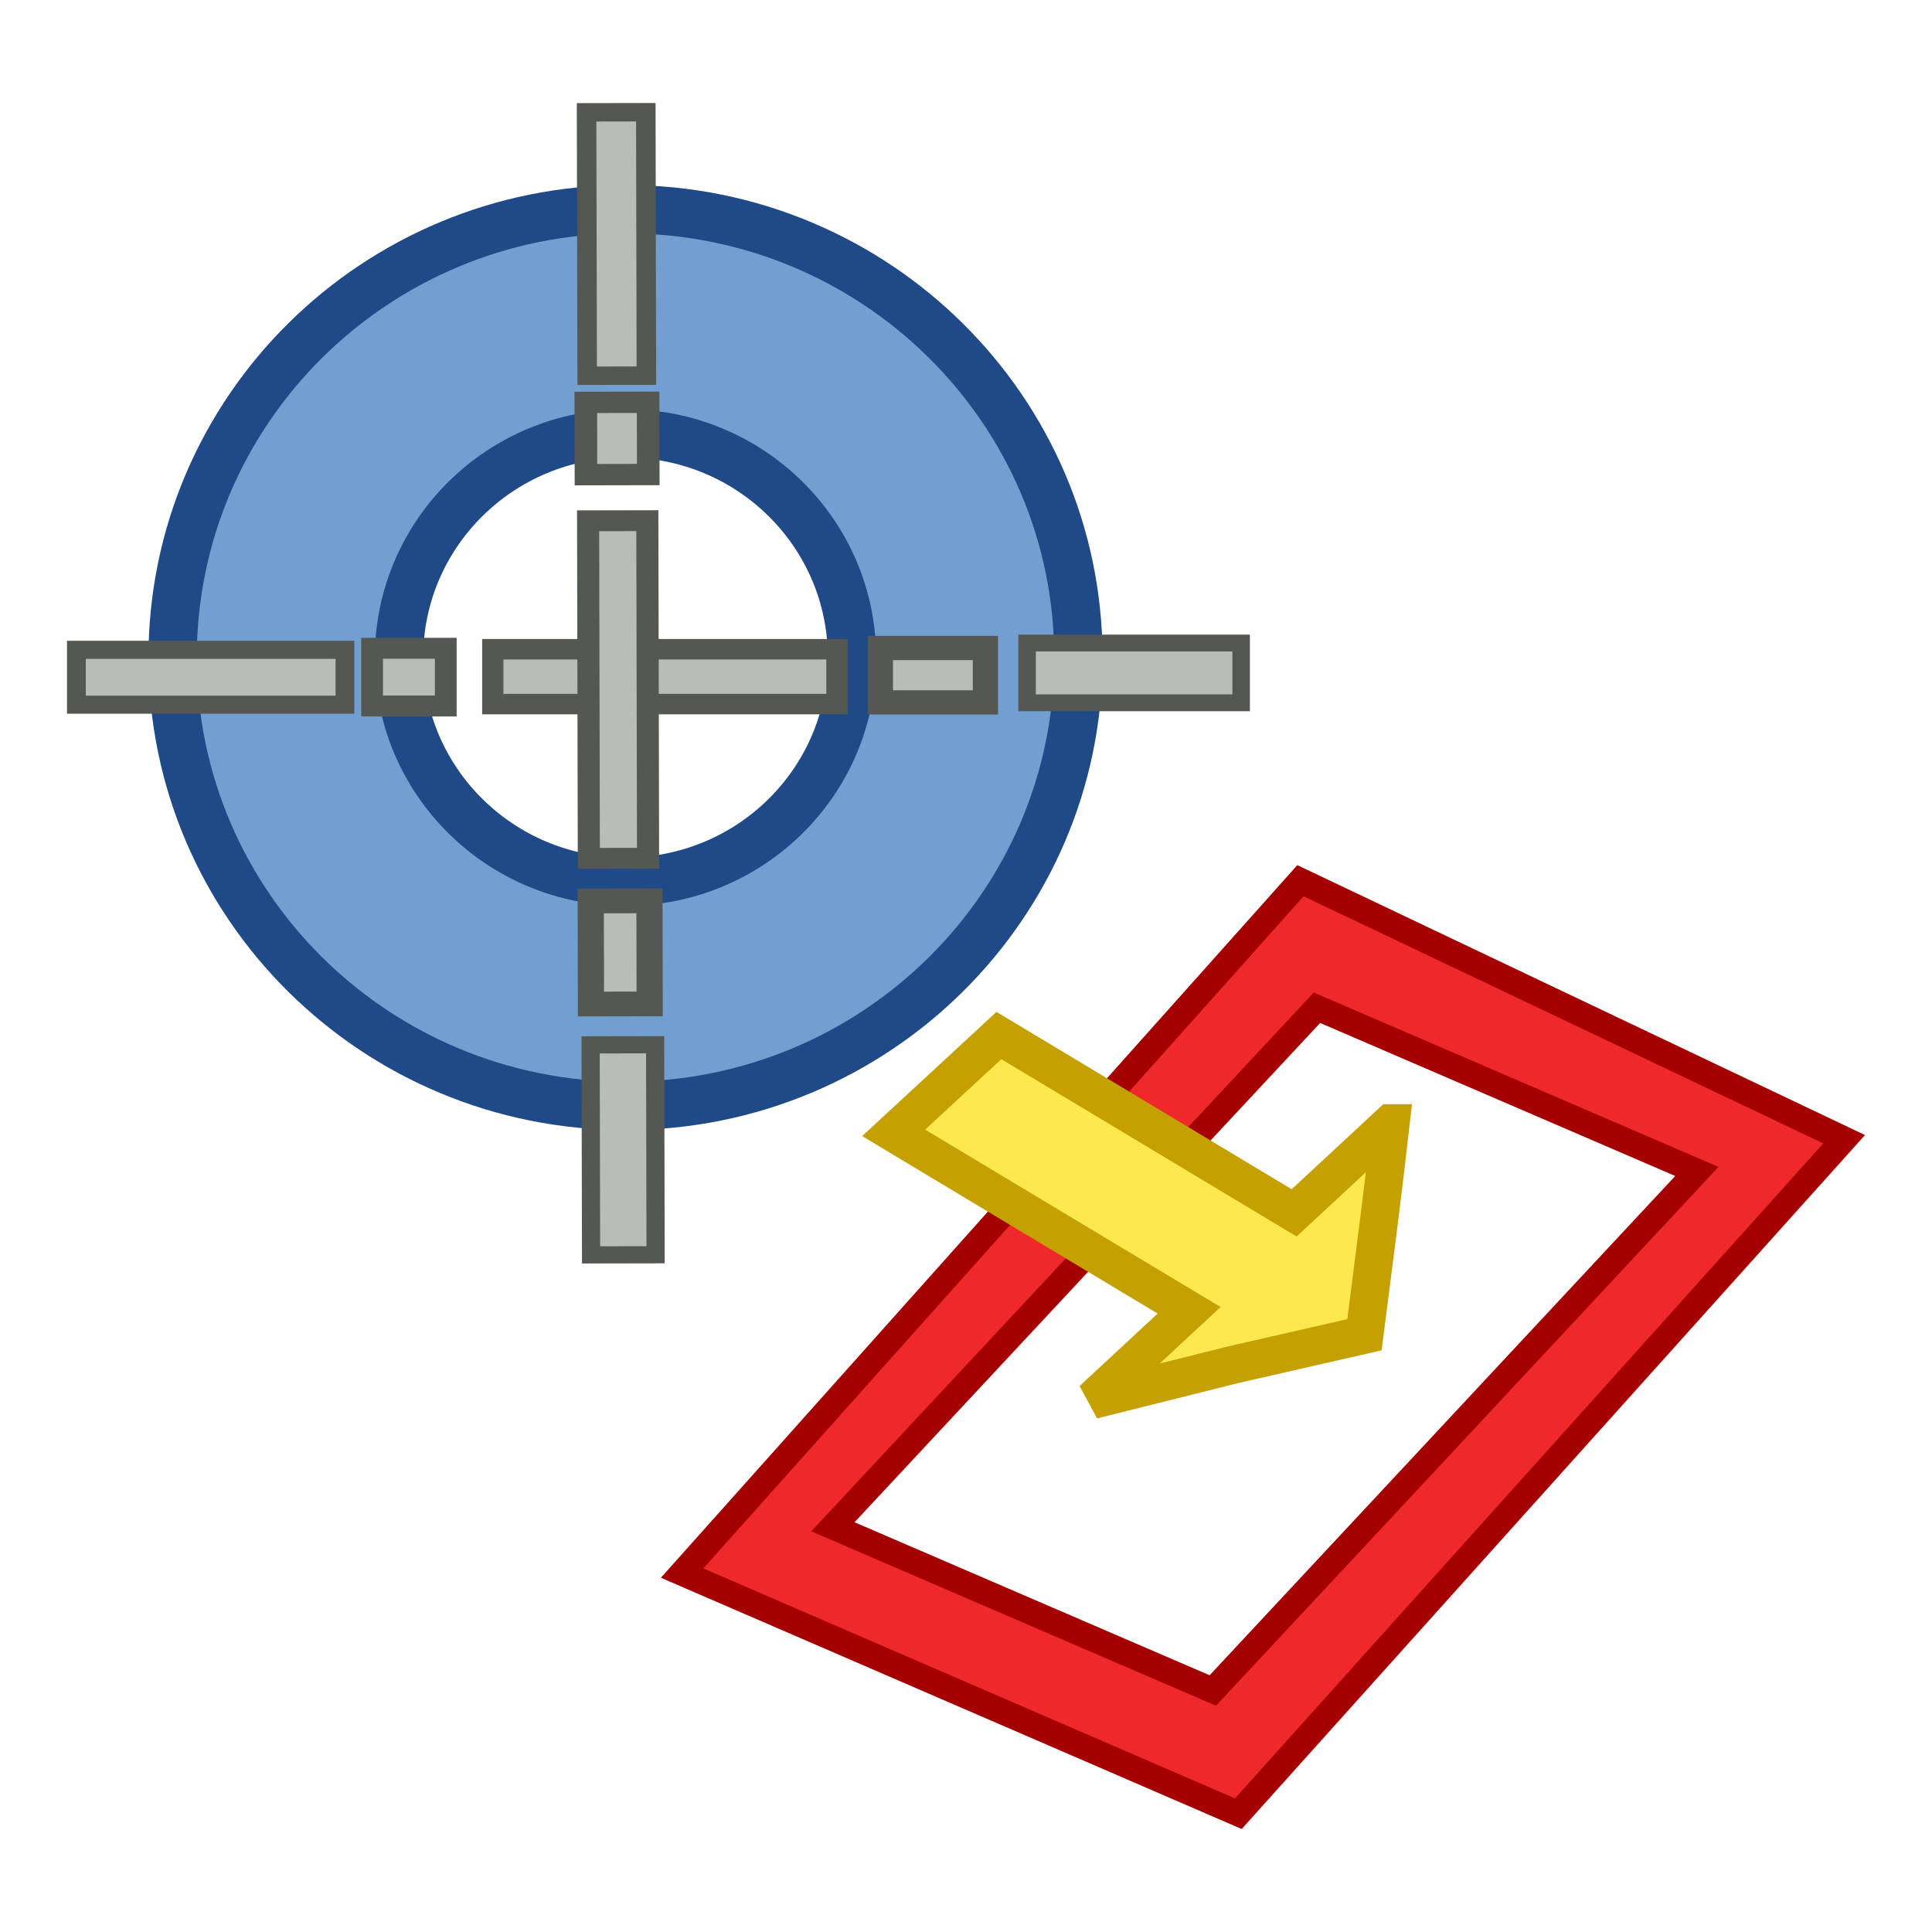
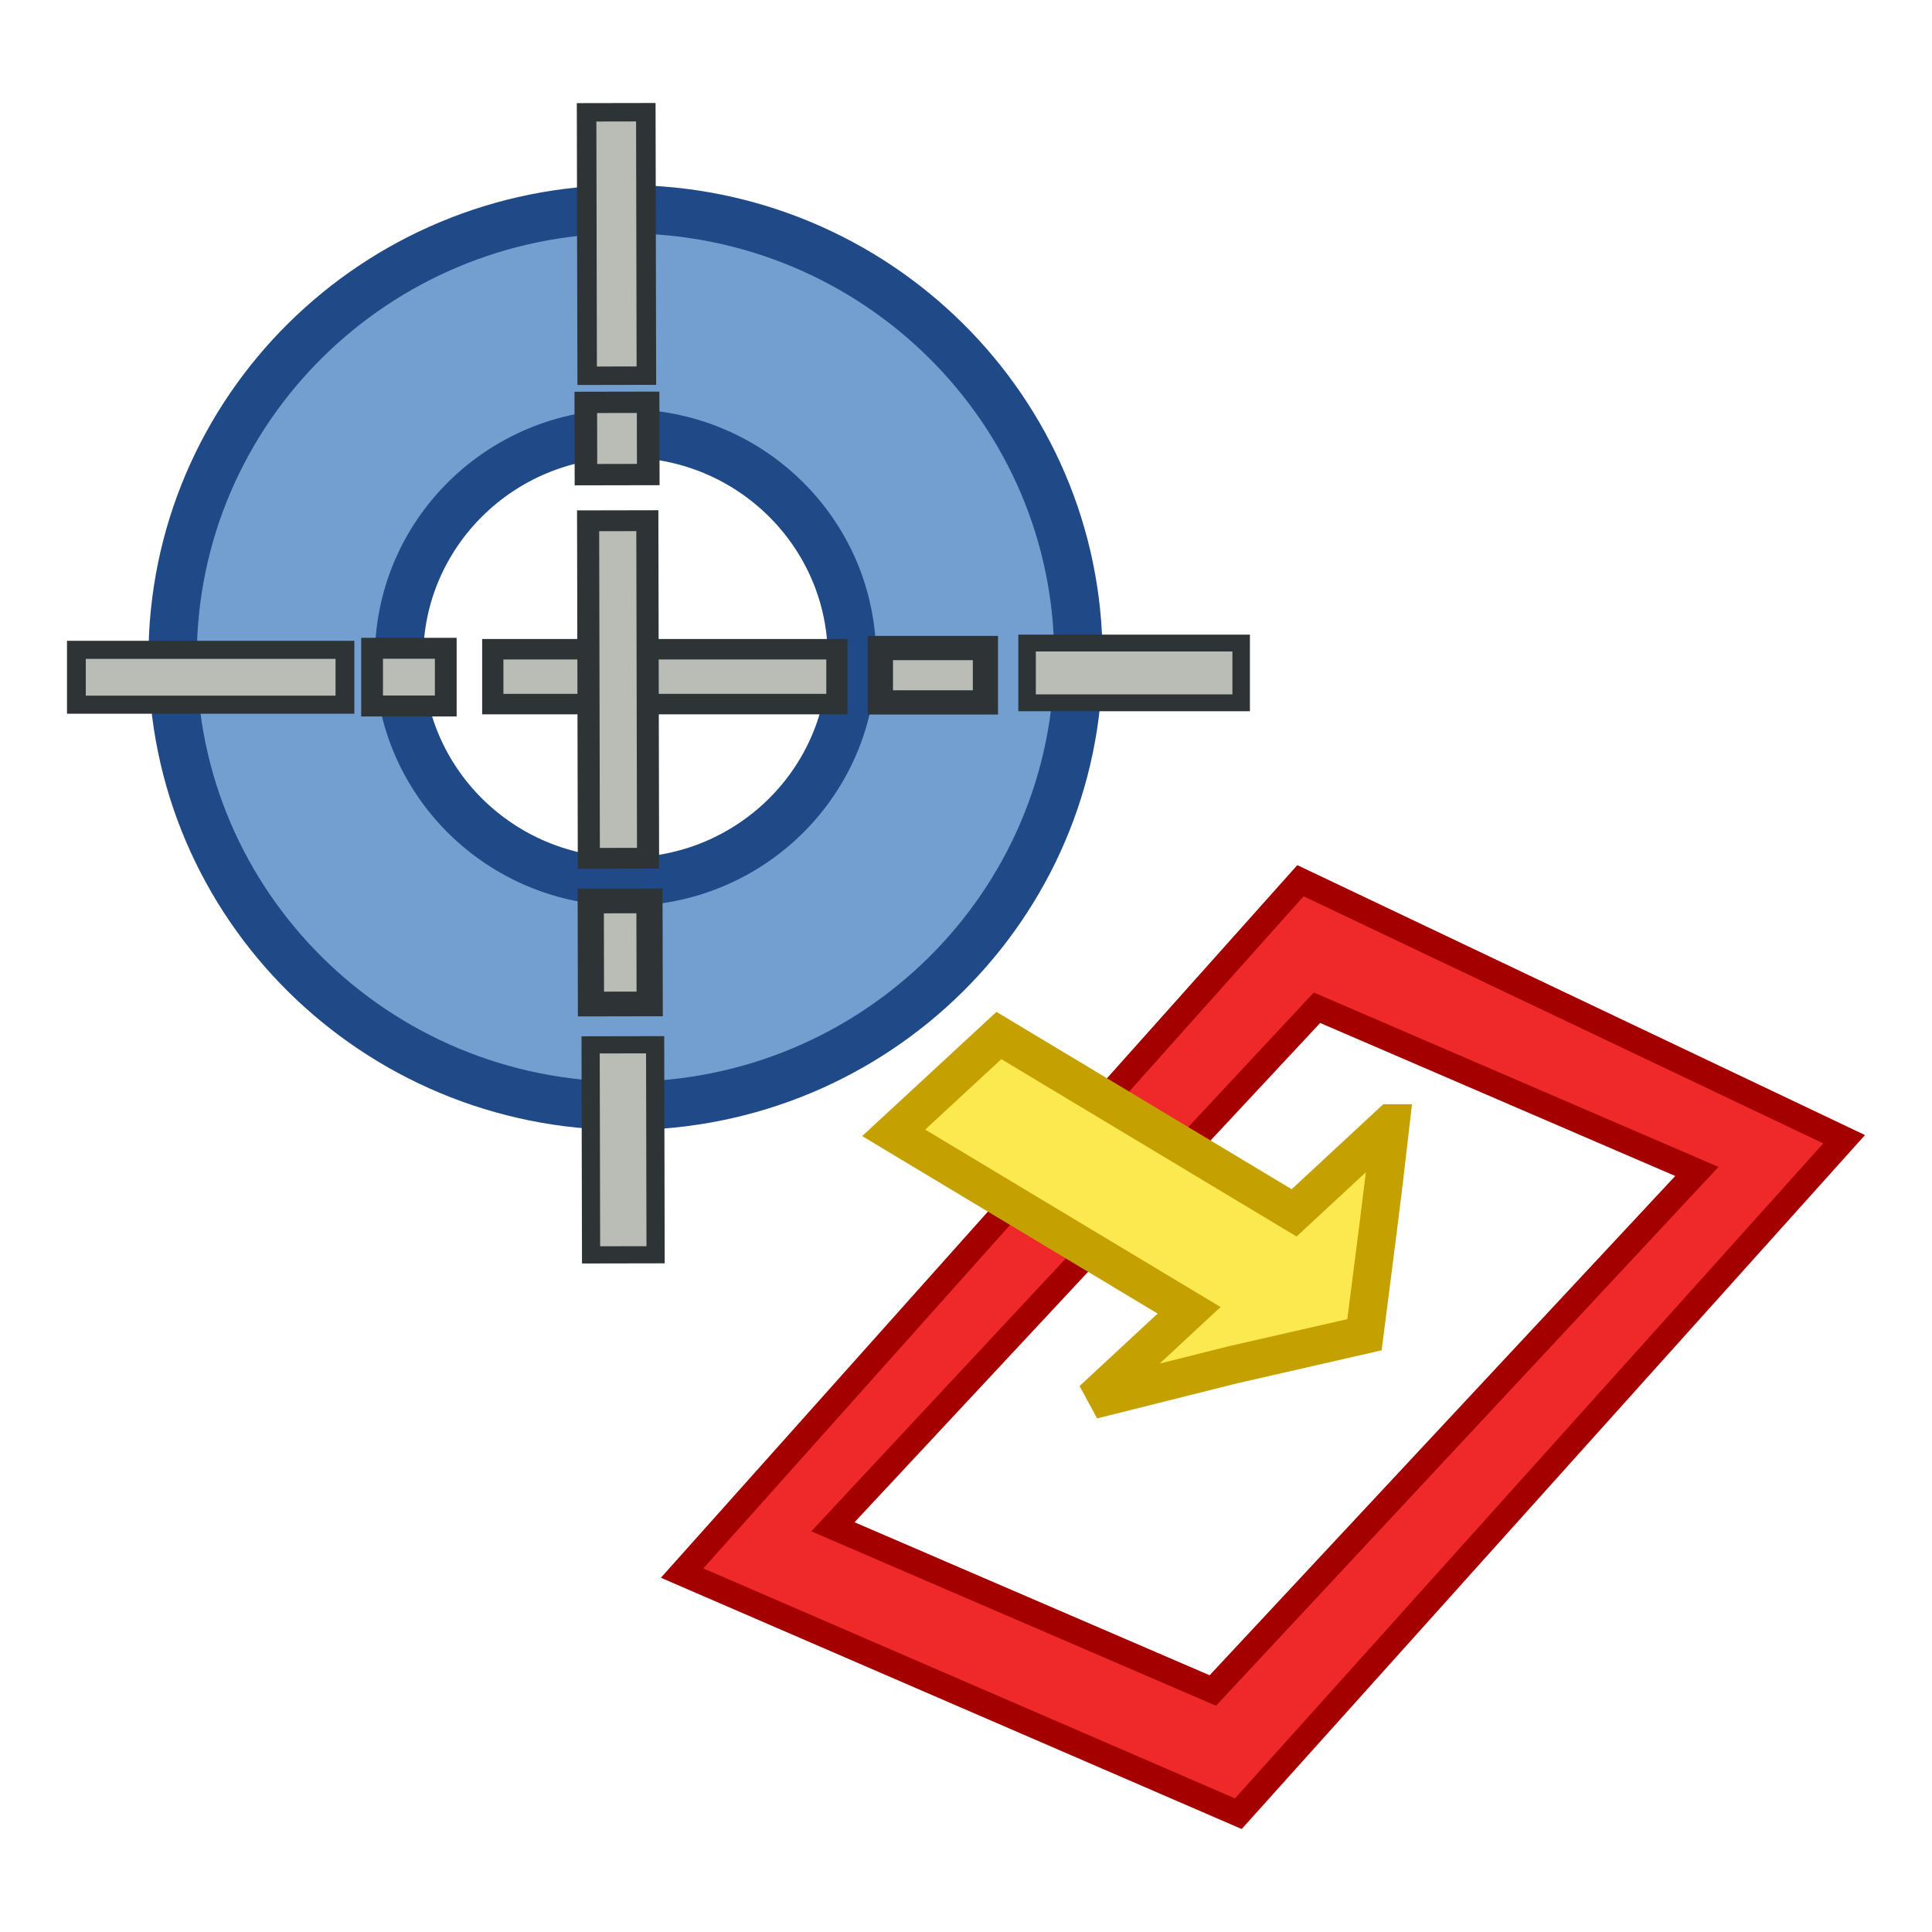
- <svg xmlns="http://www.w3.org/2000/svg" xmlns:xlink="http://www.w3.org/1999/xlink" width="64" height="64" viewBox="0 0 64 64" version="1.1" id="svg1">
-   <defs id="defs1">
-     <linearGradient id="linearGradient29">
-       <stop style="stop-color:#34e0e2;stop-opacity:1;" offset="0" id="stop29" />
-       <stop style="stop-color:#16d0d2;stop-opacity:1;" offset="1" id="stop30" />
-     </linearGradient>
-     <linearGradient id="linearGradient26">
-       <stop style="stop-color:#babdb6;stop-opacity:1;" offset="0" id="stop26" />
-       <stop style="stop-color:#555753;stop-opacity:1;" offset="1" id="stop27" />
-     </linearGradient>
-     <linearGradient id="linearGradient24">
-       <stop style="stop-color:#ffffff;stop-opacity:1;" offset="0" id="stop24" />
-       <stop style="stop-color:#eeeeec;stop-opacity:1;" offset="1" id="stop25" />
-     </linearGradient>
-     <linearGradient id="linearGradient22">
-       <stop style="stop-color:#ef2929;stop-opacity:1;" offset="0" id="stop22" />
-       <stop style="stop-color:#cc0000;stop-opacity:1;" offset="1" id="stop23" />
-     </linearGradient>
-     <linearGradient id="linearGradient19">
-       <stop style="stop-color:#e9b96e;stop-opacity:1;" offset="0" id="stop19" />
-       <stop style="stop-color:#c17d11;stop-opacity:1;" offset="1" id="stop20" />
-     </linearGradient>
-     <linearGradient id="linearGradient17">
-       <stop style="stop-color:#ad7fa8;stop-opacity:1;" offset="0" id="stop17" />
-       <stop style="stop-color:#75507b;stop-opacity:1;" offset="1" id="stop18" />
-     </linearGradient>
-     <linearGradient id="linearGradient13">
-       <stop style="stop-color:#fcaf3e;stop-opacity:1;" offset="0" id="stop13" />
-       <stop style="stop-color:#f57900;stop-opacity:1;" offset="1" id="stop14" />
-     </linearGradient>
-     <linearGradient id="linearGradient11">
-       <stop style="stop-color:#8ae234;stop-opacity:1;" offset="0" id="stop11" />
-       <stop style="stop-color:#73d216;stop-opacity:1;" offset="1" id="stop12" />
-     </linearGradient>
-     <linearGradient id="linearGradient9">
-       <stop style="stop-color:#fce94f;stop-opacity:1;" offset="0" id="stop9" />
-       <stop style="stop-color:#edd400;stop-opacity:1;" offset="1" id="stop10" />
-     </linearGradient>
-     <linearGradient id="linearGradient3">
-       <stop style="stop-color:#729fcf;stop-opacity:1;" offset="0" id="stop3" />
-       <stop style="stop-color:#3465a4;stop-opacity:1;" offset="1" id="stop4" />
-     </linearGradient>
-     <linearGradient xlink:href="#linearGradient3" id="linearGradient4" x1="17.129" y1="17.129" x2="46.871" y2="46.871" gradientUnits="userSpaceOnUse" />
-     <linearGradient xlink:href="#linearGradient9" id="linearGradient10" x1="9.757" y1="11.757" x2="18.243" y2="20.243" gradientUnits="userSpaceOnUse" gradientTransform="matrix(1.166667,0,0,1,-1.333333,-4.000001)" />
-     <linearGradient xlink:href="#linearGradient11" id="linearGradient12" x1="25.757" y1="11.757" x2="34.243" y2="20.243" gradientUnits="userSpaceOnUse" gradientTransform="matrix(1.166667,0,0,1,-3,-4)" />
-     <linearGradient xlink:href="#linearGradient13" id="linearGradient14" x1="41.757" y1="11.757" x2="50.243" y2="20.243" gradientUnits="userSpaceOnUse" gradientTransform="matrix(1.166667,0,0,1,-4.666667,-4)" />
-     <linearGradient xlink:href="#linearGradient3" id="linearGradient16" x1="9.757" y1="35.757" x2="18.243" y2="44.243" gradientUnits="userSpaceOnUse" gradientTransform="matrix(1.166667,0,0,1,-1.333333,-6)" />
-     <linearGradient xlink:href="#linearGradient17" id="linearGradient18" x1="25.757" y1="35.757" x2="34.243" y2="44.243" gradientUnits="userSpaceOnUse" gradientTransform="matrix(1.166667,0,0,1,-3,-6)" />
-     <linearGradient xlink:href="#linearGradient19" id="linearGradient20" x1="41.757" y1="35.757" x2="50.243" y2="44.243" gradientUnits="userSpaceOnUse" gradientTransform="matrix(1.166667,0,0,1,-4.666666,-6)" />
-     <linearGradient xlink:href="#linearGradient22" id="linearGradient23" x1="10.05" y1="47.05" x2="19.95" y2="56.95" gradientUnits="userSpaceOnUse" gradientTransform="translate(0,4)" />
-     <linearGradient xlink:href="#linearGradient24" id="linearGradient25" x1="27.05" y1="47.05" x2="36.95" y2="56.95" gradientUnits="userSpaceOnUse" gradientTransform="translate(17,4)" />
-     <linearGradient xlink:href="#linearGradient26" id="linearGradient27" x1="44.05" y1="47.05" x2="53.95" y2="56.95" gradientUnits="userSpaceOnUse" gradientTransform="translate(14,-18)" />
-     <linearGradient xlink:href="#linearGradient29" id="linearGradient30" x1="27.05" y1="47.05" x2="36.95" y2="56.95" gradientUnits="userSpaceOnUse" gradientTransform="translate(0,4)" />
-     <linearGradient xlink:href="#linearGradient3" id="linearGradient15" x1="15.931" y1="15.873" x2="48.069" y2="48.01" gradientUnits="userSpaceOnUse" />
-   </defs>
-   <g id="g1" style="display:none">
-     <path style="fill:#729fcf;fill-opacity:1;stroke:#204a87;stroke-width:2;stroke-dasharray:none;stroke-dashoffset:0;stroke-opacity:1" d="M 8,12 V 52 L 56,44 V 20 Z" id="path1" />
-     <path id="path2" style="fill:url(#linearGradient4);fill-opacity:1;stroke:none;stroke-width:2;stroke-dasharray:none;stroke-dashoffset:0;stroke-opacity:1" d="m 10.969,15.504 v 32.992 l 42.062,-7.004 V 22.508 Z" />
-     <path style="display:inline;fill:none;fill-opacity:1;stroke:#000000;stroke-width:2;stroke-dasharray:8, 2, 2, 2;stroke-dashoffset:0;stroke-opacity:1" d="M 2,32 H 62" id="path11" />
+ <svg xmlns="http://www.w3.org/2000/svg" width="64" height="64" viewBox="0 0 64 64" version="1.1" id="svg1">
+   <defs id="defs1" />
+   <path id="path460" style="fill:#729fcf;fill-opacity:1;stroke:#204a87;stroke-width:30.726;stroke-miterlimit:4;stroke-dasharray:none;stroke-opacity:1" d="M 424.479,279.238 A 287.896,285.042 0 0 0 136.543,564.245 287.896,285.042 0 0 0 424.479,849.252 287.896,285.042 0 0 0 712.339,564.245 287.896,285.042 0 0 0 424.479,279.238 Z m 0,142.504 A 143.948,142.521 0 0 1 568.409,564.245 143.948,142.521 0 0 1 424.479,706.749 143.948,142.521 0 0 1 280.473,564.245 143.948,142.521 0 0 1 424.479,421.741 Z" transform="matrix(0.05211033,0,0,0.05211033,-1.39694,-7.620912)" />
+   <path id="rect9016" style="fill:#ef2929;fill-opacity:1;fill-rule:evenodd;stroke:#a40000;stroke-width:16.18;stroke-linecap:square;stroke-miterlimit:4;stroke-dasharray:none;stroke-opacity:1" d="M 853.506,706.107 460.436,1146.239 814.019,1299.208 1199.121,870.449 Z m 10.492,80.748 241.502,104.078 -307.714,329.955 -241.502,-104.078 z" transform="matrix(0.05211033,0,0,0.05211033,-1.39694,-7.620912)" />
+   <path id="rect979-7" style="fill:#fce94f;fill-opacity:1;fill-rule:evenodd;stroke:#c4a000;stroke-width:24.165;stroke-miterlimit:4;stroke-dasharray:none;stroke-opacity:1" d="m 910.865,860.29 -61.383,56.966 -187.68,-112.738 -66.894,61.869 187.808,112.814 -61.415,56.996 89.256,-22.358 83.629,-19.109 c 6.939,-54.638 10.781,-82.384 16.68,-134.44 z" transform="matrix(0.05211033,0,0,0.05211033,-1.39694,-7.620912)" />
+   <g id="g436" transform="matrix(0.03447685,0,0,0.0331799,1.686175,3.924911)" style="fill:#babdb6;stroke:#2e3436">
+     <rect style="fill:#babdb6;fill-opacity:1;stroke:#2e3436;stroke-width:18.049;stroke-miterlimit:4;stroke-dasharray:none;stroke-dashoffset:0;stroke-opacity:1" id="rect2516" width="258.019" height="54.768" x="24.493" y="530.489" />
+     <rect style="fill:#babdb6;fill-opacity:1;stroke:#2e3436;stroke-width:20.894;stroke-miterlimit:4;stroke-dasharray:none;stroke-dashoffset:0;stroke-opacity:1" id="rect2516-3" width="70.79" height="57.622" x="308.606" y="528.945" />
+     <rect style="fill:#babdb6;fill-opacity:1;stroke:#2e3436;stroke-width:20.432;stroke-miterlimit:4;stroke-dasharray:none;stroke-dashoffset:0;stroke-opacity:1" id="rect2516-6" width="330.662" height="54.768" x="424.578" y="529.896" />
+     <rect style="fill:#babdb6;fill-opacity:1;stroke:#2e3436;stroke-width:24.218;stroke-miterlimit:4;stroke-dasharray:none;stroke-dashoffset:0;stroke-opacity:1" id="rect2516-3-7" width="100.923" height="54.299" x="796.999" y="528.683" />
+     <rect style="fill:#babdb6;fill-opacity:1;stroke:#2e3436;stroke-width:16.82;stroke-miterlimit:4;stroke-dasharray:none;stroke-dashoffset:0;stroke-opacity:1" id="rect2516-5" width="205.701" height="59.661" x="937.93" y="523.722" />
  </g>
-   <g id="g30" style="display:none" transform="translate(-6,-2)">
-     <rect style="display:inline;opacity:1;fill:url(#linearGradient10);stroke:none;stroke-width:2.871;stroke-dasharray:none;stroke-opacity:1" id="rect3" width="14" height="16" x="8" y="4" ry="0.039" />
-     <rect style="fill:url(#linearGradient12);stroke:none;stroke-width:1.871;stroke-dasharray:none;stroke-opacity:1" id="rect4" width="14" height="16" x="25" y="4" ry="0.022" />
-     <rect style="fill:url(#linearGradient14);stroke:none;stroke-width:2.16;stroke-dasharray:none;stroke-opacity:1" id="rect5" width="14" height="16" x="42" y="4" ry="0.022" />
-     <rect style="fill:url(#linearGradient16);stroke:none;stroke-width:2.16;stroke-dasharray:none;stroke-opacity:1" id="rect6" width="14" height="16" x="8" y="26" ry="0.022" />
-     <rect style="fill:url(#linearGradient18);stroke:none;stroke-width:2.16;stroke-dasharray:none;stroke-opacity:1" id="rect7" width="14" height="16" x="25" y="26" ry="0.022" />
-     <rect style="fill:url(#linearGradient20);stroke:none;stroke-width:2.16;stroke-dasharray:none;stroke-opacity:1" id="rect8" width="14" height="16" x="42" y="26" ry="0.022" />
-     <rect style="opacity:1;fill:url(#linearGradient23);fill-opacity:1;stroke:none;stroke-width:2;stroke-dasharray:none;stroke-opacity:1" id="rect20" width="14" height="16" x="8" y="48" ry="0.022" />
-     <rect style="opacity:1;fill:url(#linearGradient25);stroke:none;stroke-width:2;stroke-dasharray:none;stroke-opacity:1" id="rect21" width="14" height="16" x="42" y="48" ry="0.022" />
-     <rect style="opacity:1;fill:url(#linearGradient27);stroke:none;stroke-width:2;stroke-dasharray:none;stroke-opacity:1" id="rect22" width="10" height="20" x="58" y="24" ry="0.022" />
-     <rect style="opacity:1;fill:url(#linearGradient30);fill-opacity:1;stroke:none;stroke-width:2;stroke-dasharray:none;stroke-opacity:1" id="rect27" width="14" height="16" x="25" y="48" ry="0.022" />
-   </g>
-   <g id="g2" transform="translate(-1.0602643e-7,0.06366303)" style="display:none">
-     <path d="M 14.4,49.562 5.6,40.762 23.2,23.162 32,14.313 40.8,23.114 58.4,40.714 49.6,49.514 32,32 Z" fill-rule="evenodd" stroke="#a40000" stroke-width="3.807" fill="#cc0000" id="path5" style="display:inline;fill:#729fcf;stroke:#204a87;stroke-width:2;stroke-dasharray:none;stroke-opacity:1" />
-     <path id="path7" style="display:inline;fill:url(#linearGradient15);fill-opacity:1;stroke:none;stroke-width:2;stroke-dasharray:none" d="m 32.004,17.994 -6.963,7 A 2.599,2.599 0 0 1 25.037,25 L 9.275,40.762 14.402,45.889 30.164,30.16 a 2.599,2.599 0 0 1 3.67,-0.002 L 49.596,45.842 54.725,40.713 38.963,24.951 Z" />
-     <path d="M 14.4,59.377 5.6,50.577 23.2,32.977 5.6,15.377 14.4,6.577 32,24.129 49.6,6.529 58.4,15.329 40.8,32.929 58.4,50.529 49.6,59.329 32,41.816 Z" fill-rule="evenodd" stroke="#a40000" stroke-width="3.807" fill="#cc0000" id="path1-3" style="display:none" transform="translate(1.0602643e-7,-0.06366303)" />
-   </g>
-   <g id="g186-3" transform="matrix(0.05211033,0,0,0.05211033,-1.39694,-7.620912)">
-     <path id="path460" style="fill:#729fcf;fill-opacity:1;stroke:#204a87;stroke-width:30.726;stroke-miterlimit:4;stroke-dasharray:none;stroke-opacity:1" d="M 424.479,279.238 A 287.896,285.042 0 0 0 136.543,564.245 287.896,285.042 0 0 0 424.479,849.252 287.896,285.042 0 0 0 712.339,564.245 287.896,285.042 0 0 0 424.479,279.238 Z m 0,142.504 A 143.948,142.521 0 0 1 568.409,564.245 143.948,142.521 0 0 1 424.479,706.749 143.948,142.521 0 0 1 280.473,564.245 143.948,142.521 0 0 1 424.479,421.741 Z" />
-     <path id="rect9016" style="fill:#ef2929;fill-opacity:1;fill-rule:evenodd;stroke:#a40000;stroke-width:16.18;stroke-linecap:square;stroke-miterlimit:4;stroke-dasharray:none;stroke-opacity:1" d="M 853.506,706.107 460.436,1146.239 814.019,1299.208 1199.121,870.449 Z m 10.492,80.748 241.502,104.078 -307.714,329.955 -241.502,-104.078 z" />
-     <path id="rect979-7" style="fill:#fce94f;fill-opacity:1;fill-rule:evenodd;stroke:#c4a000;stroke-width:24.165;stroke-miterlimit:4;stroke-dasharray:none;stroke-opacity:1" d="m 910.865,860.29 -61.383,56.966 -187.68,-112.738 -66.894,61.869 187.808,112.814 -61.415,56.996 89.256,-22.358 83.629,-19.109 c 6.939,-54.638 10.781,-82.384 16.68,-134.44 z" />
-     <g id="g436" transform="matrix(0.6616125,0,0,0.636724,59.16516,221.565)">
-       <rect style="fill:#babdb6;fill-opacity:1;stroke:#555753;stroke-width:18.049;stroke-miterlimit:4;stroke-dasharray:none;stroke-dashoffset:0;stroke-opacity:1" id="rect2516" width="258.019" height="54.768" x="24.493" y="530.489" />
-       <rect style="fill:#babdb6;fill-opacity:1;stroke:#555753;stroke-width:20.894;stroke-miterlimit:4;stroke-dasharray:none;stroke-dashoffset:0;stroke-opacity:1" id="rect2516-3" width="70.79" height="57.622" x="308.606" y="528.945" />
-       <rect style="fill:#babdb6;fill-opacity:1;stroke:#555753;stroke-width:20.432;stroke-miterlimit:4;stroke-dasharray:none;stroke-dashoffset:0;stroke-opacity:1" id="rect2516-6" width="330.662" height="54.768" x="424.578" y="529.896" />
-       <rect style="fill:#babdb6;fill-opacity:1;stroke:#555753;stroke-width:24.218;stroke-miterlimit:4;stroke-dasharray:none;stroke-dashoffset:0;stroke-opacity:1" id="rect2516-3-7" width="100.923" height="54.299" x="796.999" y="528.683" />
-       <rect style="fill:#babdb6;fill-opacity:1;stroke:#555753;stroke-width:16.82;stroke-miterlimit:4;stroke-dasharray:none;stroke-dashoffset:0;stroke-opacity:1" id="rect2516-5" width="205.701" height="59.661" x="937.93" y="523.722" />
-     </g>
-     <g id="g429" transform="matrix(0.00139297,0.6489991,-0.6874256,0.0013151,928.9385,61.47903)">
-       <rect style="fill:#babdb6;fill-opacity:1;stroke:#555753;stroke-width:18.049;stroke-miterlimit:4;stroke-dasharray:none;stroke-dashoffset:0;stroke-opacity:1" id="rect2516-2" width="258.019" height="54.768" x="239.076" y="715.599" />
-       <rect style="fill:#babdb6;fill-opacity:1;stroke:#555753;stroke-width:20.894;stroke-miterlimit:4;stroke-dasharray:none;stroke-dashoffset:0;stroke-opacity:1" id="rect2516-3-9" width="70.79" height="57.622" x="523.189" y="714.056" />
-       <rect style="fill:#babdb6;fill-opacity:1;stroke:#555753;stroke-width:20.432;stroke-miterlimit:4;stroke-dasharray:none;stroke-dashoffset:0;stroke-opacity:1" id="rect2516-6-1" width="330.662" height="54.768" x="639.161" y="715.007" />
-       <rect style="fill:#babdb6;fill-opacity:1;stroke:#555753;stroke-width:24.218;stroke-miterlimit:4;stroke-dasharray:none;stroke-dashoffset:0;stroke-opacity:1" id="rect2516-3-7-2" width="100.923" height="54.299" x="1011.582" y="713.794" />
-       <rect style="fill:#babdb6;fill-opacity:1;stroke:#555753;stroke-width:16.82;stroke-miterlimit:4;stroke-dasharray:none;stroke-dashoffset:0;stroke-opacity:1" id="rect2516-5-7" width="205.701" height="59.661" x="1152.513" y="708.833" />
-     </g>
+   <g id="g429" transform="matrix(7.2588126e-5,0.03381956,-0.03582197,6.8530295e-5,47.01035,-4.41722)" style="fill:#babdb6;stroke:#2e3436">
+     <rect style="fill:#babdb6;fill-opacity:1;stroke:#2e3436;stroke-width:18.049;stroke-miterlimit:4;stroke-dasharray:none;stroke-dashoffset:0;stroke-opacity:1" id="rect1" width="258.019" height="54.768" x="239.076" y="715.599" />
+     <rect style="fill:#babdb6;fill-opacity:1;stroke:#2e3436;stroke-width:20.894;stroke-miterlimit:4;stroke-dasharray:none;stroke-dashoffset:0;stroke-opacity:1" id="rect2" width="70.79" height="57.622" x="523.189" y="714.056" />
+     <rect style="fill:#babdb6;fill-opacity:1;stroke:#2e3436;stroke-width:20.432;stroke-miterlimit:4;stroke-dasharray:none;stroke-dashoffset:0;stroke-opacity:1" id="rect3" width="330.662" height="54.768" x="639.161" y="715.007" />
+     <rect style="fill:#babdb6;fill-opacity:1;stroke:#2e3436;stroke-width:24.218;stroke-miterlimit:4;stroke-dasharray:none;stroke-dashoffset:0;stroke-opacity:1" id="rect4" width="100.923" height="54.299" x="1011.582" y="713.794" />
+     <rect style="fill:#babdb6;fill-opacity:1;stroke:#2e3436;stroke-width:16.82;stroke-miterlimit:4;stroke-dasharray:none;stroke-dashoffset:0;stroke-opacity:1" id="rect5" width="205.701" height="59.661" x="1152.513" y="708.833" />
  </g>
</svg>
